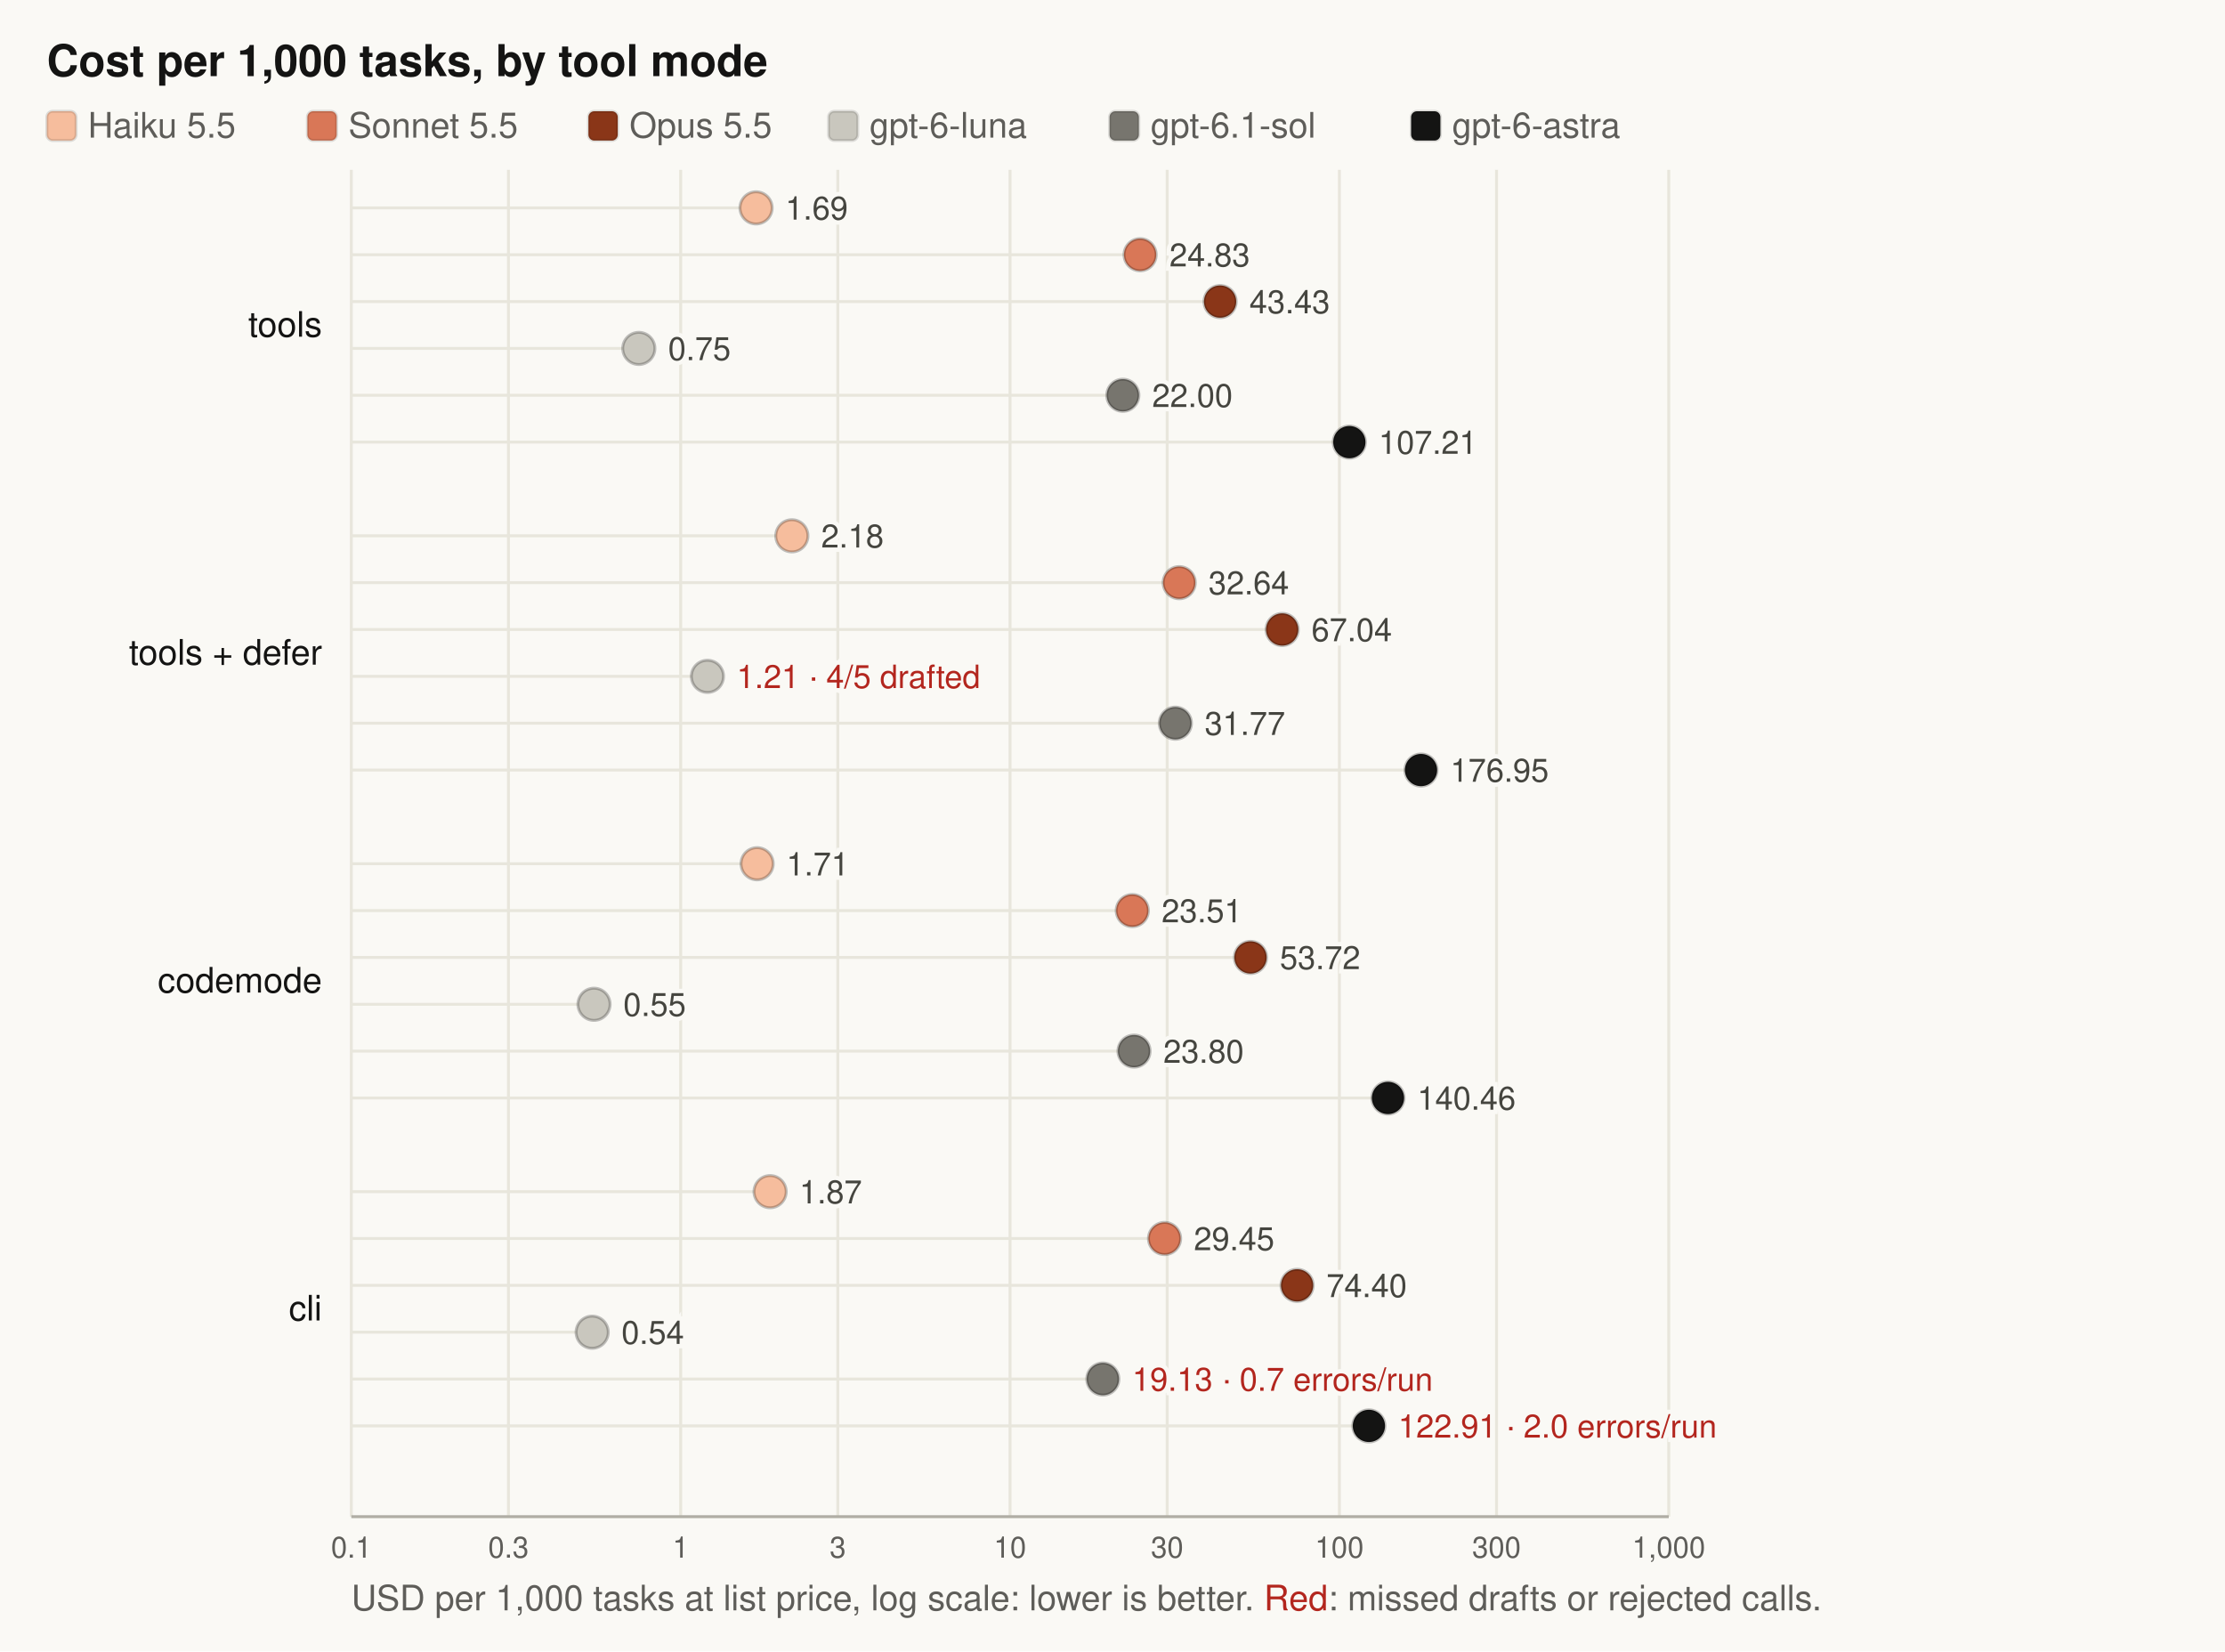
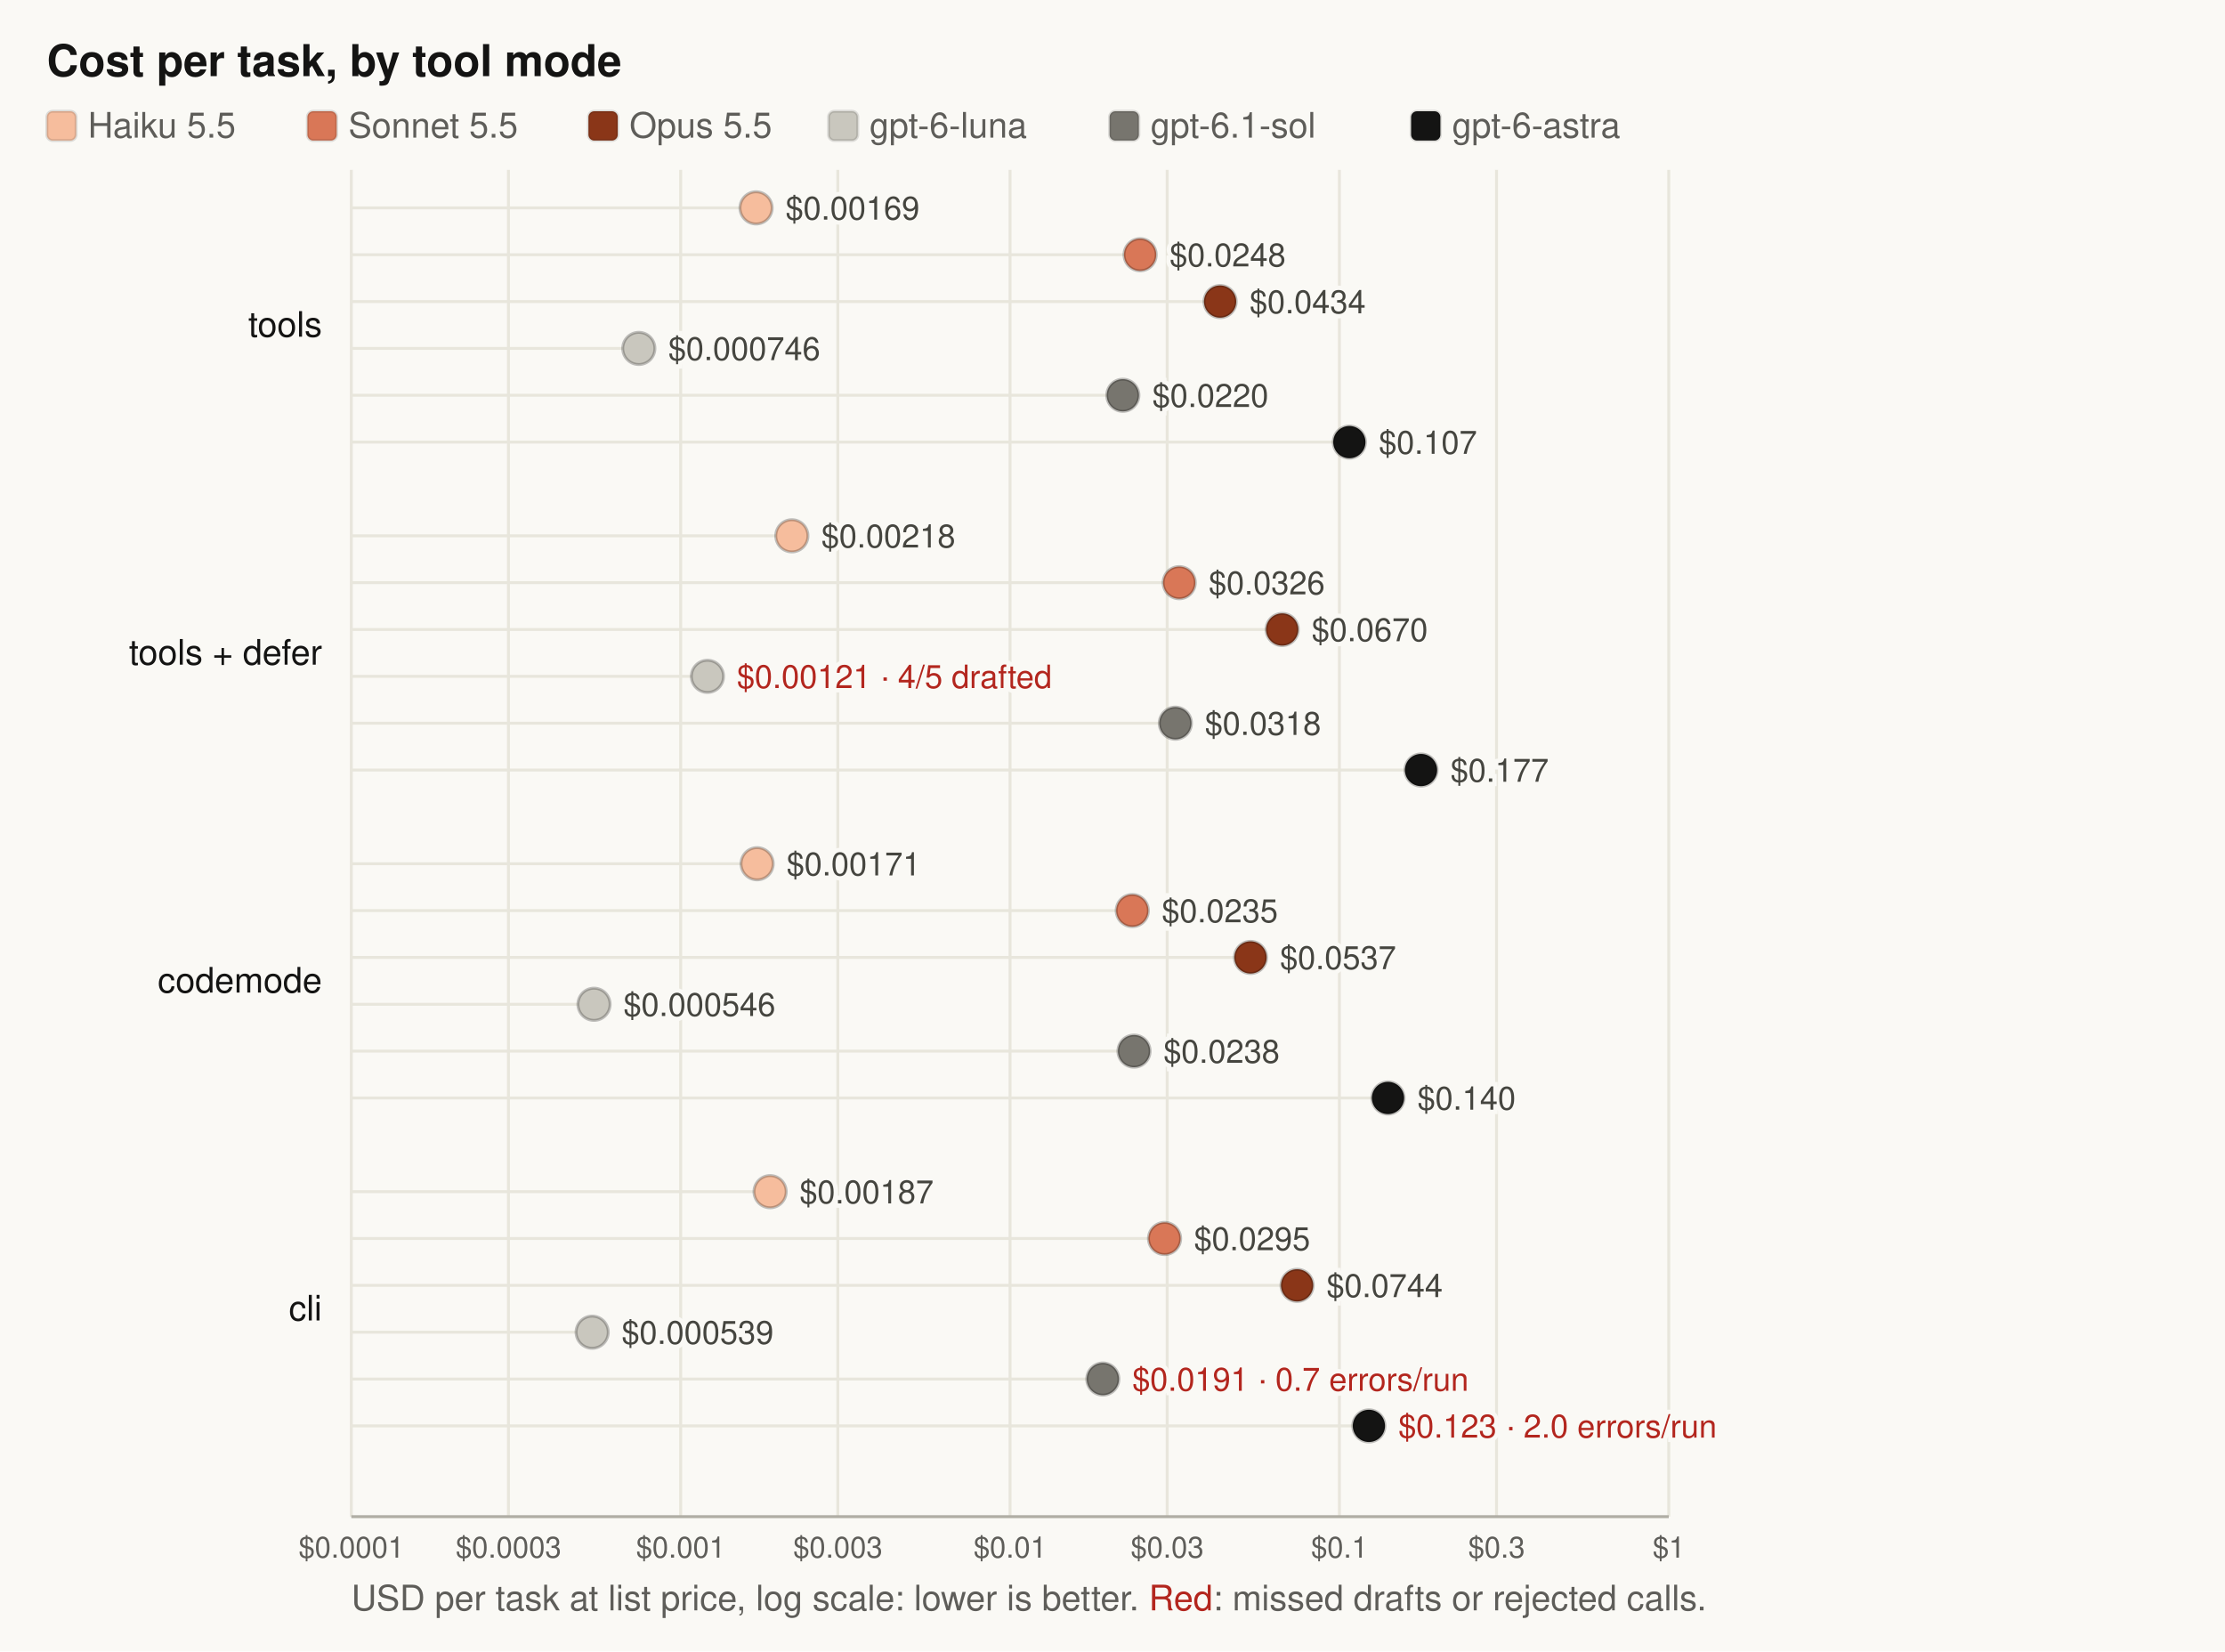
<svg xmlns="http://www.w3.org/2000/svg" width="760" height="564" viewBox="0 0 760 564" font-family="-apple-system, Segoe UI, Helvetica, Arial, sans-serif">
  <rect width="760" height="564" fill="#faf9f5" />
-   <text x="16" y="26" font-size="15" font-weight="600" fill="#141413">Cost per 1,000 tasks, by tool mode</text>
+   <text x="16" y="26" font-size="15" font-weight="600" fill="#141413">Cost per task, by tool mode</text>
  <rect x="16" y="38" width="10" height="10" rx="2" fill="#f6bd9d" stroke="#0000001f" />
  <text x="30" y="47" font-size="12" fill="#5e5d59">Haiku 5.5</text>
  <rect x="105" y="38" width="10" height="10" rx="2" fill="#d97757" stroke="#0000001f" />
  <text x="119" y="47" font-size="12" fill="#5e5d59">Sonnet 5.5</text>
  <rect x="201" y="38" width="10" height="10" rx="2" fill="#8a3618" stroke="#0000001f" />
  <text x="215" y="47" font-size="12" fill="#5e5d59">Opus 5.5</text>
  <rect x="283" y="38" width="10" height="10" rx="2" fill="#c9c7be" stroke="#0000001f" />
  <text x="297" y="47" font-size="12" fill="#5e5d59">gpt-6-luna</text>
  <rect x="379" y="38" width="10" height="10" rx="2" fill="#77756e" stroke="#0000001f" />
  <text x="393" y="47" font-size="12" fill="#5e5d59">gpt-6.1-sol</text>
  <rect x="482" y="38" width="10" height="10" rx="2" fill="#141413" stroke="#0000001f" />
  <text x="496" y="47" font-size="12" fill="#5e5d59">gpt-6-astra</text>
  <line x1="120" y1="58" x2="120" y2="518" stroke="#e8e6dc" />
-   <text x="120" y="532" font-size="10" text-anchor="middle" fill="#5e5d59">0.1</text>
+   <text x="120" y="532" font-size="10" text-anchor="middle" fill="#5e5d59">$0.0001</text>
  <line x1="173.676" y1="58" x2="173.676" y2="518" stroke="#e8e6dc" />
-   <text x="173.676" y="532" font-size="10" text-anchor="middle" fill="#5e5d59">0.3</text>
+   <text x="173.676" y="532" font-size="10" text-anchor="middle" fill="#5e5d59">$0.0003</text>
  <line x1="232.5" y1="58" x2="232.5" y2="518" stroke="#e8e6dc" />
-   <text x="232.5" y="532" font-size="10" text-anchor="middle" fill="#5e5d59">1</text>
+   <text x="232.5" y="532" font-size="10" text-anchor="middle" fill="#5e5d59">$0.001</text>
  <line x1="286.176" y1="58" x2="286.176" y2="518" stroke="#e8e6dc" />
-   <text x="286.176" y="532" font-size="10" text-anchor="middle" fill="#5e5d59">3</text>
+   <text x="286.176" y="532" font-size="10" text-anchor="middle" fill="#5e5d59">$0.003</text>
  <line x1="345" y1="58" x2="345" y2="518" stroke="#e8e6dc" />
-   <text x="345" y="532" font-size="10" text-anchor="middle" fill="#5e5d59">10</text>
+   <text x="345" y="532" font-size="10" text-anchor="middle" fill="#5e5d59">$0.01</text>
  <line x1="398.676" y1="58" x2="398.676" y2="518" stroke="#e8e6dc" />
-   <text x="398.676" y="532" font-size="10" text-anchor="middle" fill="#5e5d59">30</text>
+   <text x="398.676" y="532" font-size="10" text-anchor="middle" fill="#5e5d59">$0.03</text>
  <line x1="457.5" y1="58" x2="457.5" y2="518" stroke="#e8e6dc" />
-   <text x="457.5" y="532" font-size="10" text-anchor="middle" fill="#5e5d59">100</text>
+   <text x="457.5" y="532" font-size="10" text-anchor="middle" fill="#5e5d59">$0.1</text>
  <line x1="511.176" y1="58" x2="511.176" y2="518" stroke="#e8e6dc" />
-   <text x="511.176" y="532" font-size="10" text-anchor="middle" fill="#5e5d59">300</text>
+   <text x="511.176" y="532" font-size="10" text-anchor="middle" fill="#5e5d59">$0.3</text>
  <line x1="570" y1="58" x2="570" y2="518" stroke="#e8e6dc" />
-   <text x="570" y="532" font-size="10" text-anchor="middle" fill="#5e5d59">1,000</text>
+   <text x="570" y="532" font-size="10" text-anchor="middle" fill="#5e5d59">$1</text>
  <line x1="120" y1="518" x2="570" y2="518" stroke="#b0aea5" />
  <text x="110" y="115" font-size="12" text-anchor="end" fill="#141413">tools</text>
  <line x1="120" y1="71" x2="258.252" y2="71" stroke="#e8e6dc" />
  <circle cx="258.252" cy="71" r="5.5" fill="#f6bd9d" stroke="#0000003d" />
-   <text x="268.252" y="75" font-size="11" stroke="#faf9f5" stroke-width="3" paint-order="stroke" fill="#45453f">1.69</text>
+   <text x="268.252" y="75" font-size="11" stroke="#faf9f5" stroke-width="3" paint-order="stroke" fill="#45453f">$0.00169</text>
  <line x1="120" y1="87" x2="389.433" y2="87" stroke="#e8e6dc" />
  <circle cx="389.433" cy="87" r="5.5" fill="#d97757" stroke="#0000003d" />
-   <text x="399.433" y="91" font-size="11" stroke="#faf9f5" stroke-width="3" paint-order="stroke" fill="#45453f">24.83</text>
+   <text x="399.433" y="91" font-size="11" stroke="#faf9f5" stroke-width="3" paint-order="stroke" fill="#45453f">$0.0248</text>
  <line x1="120" y1="103" x2="416.756" y2="103" stroke="#e8e6dc" />
  <circle cx="416.756" cy="103" r="5.5" fill="#8a3618" stroke="#0000003d" />
-   <text x="426.756" y="107" font-size="11" stroke="#faf9f5" stroke-width="3" paint-order="stroke" fill="#45453f">43.43</text>
+   <text x="426.756" y="107" font-size="11" stroke="#faf9f5" stroke-width="3" paint-order="stroke" fill="#45453f">$0.0434</text>
  <line x1="120" y1="119" x2="218.203" y2="119" stroke="#e8e6dc" />
  <circle cx="218.203" cy="119" r="5.5" fill="#c9c7be" stroke="#0000003d" />
-   <text x="228.203" y="123" font-size="11" stroke="#faf9f5" stroke-width="3" paint-order="stroke" fill="#45453f">0.75</text>
+   <text x="228.203" y="123" font-size="11" stroke="#faf9f5" stroke-width="3" paint-order="stroke" fill="#45453f">$0.000746</text>
  <line x1="120" y1="135" x2="383.531" y2="135" stroke="#e8e6dc" />
  <circle cx="383.531" cy="135" r="5.5" fill="#77756e" stroke="#0000003d" />
-   <text x="393.531" y="139" font-size="11" stroke="#faf9f5" stroke-width="3" paint-order="stroke" fill="#45453f">22.00</text>
+   <text x="393.531" y="139" font-size="11" stroke="#faf9f5" stroke-width="3" paint-order="stroke" fill="#45453f">$0.0220</text>
  <line x1="120" y1="151" x2="460.901" y2="151" stroke="#e8e6dc" />
  <circle cx="460.901" cy="151" r="5.5" fill="#141413" stroke="#0000003d" />
-   <text x="470.901" y="155" font-size="11" stroke="#faf9f5" stroke-width="3" paint-order="stroke" fill="#45453f">107.21</text>
+   <text x="470.901" y="155" font-size="11" stroke="#faf9f5" stroke-width="3" paint-order="stroke" fill="#45453f">$0.107</text>
  <text x="110" y="227" font-size="12" text-anchor="end" fill="#141413">tools + defer</text>
  <line x1="120" y1="183" x2="270.479" y2="183" stroke="#e8e6dc" />
  <circle cx="270.479" cy="183" r="5.5" fill="#f6bd9d" stroke="#0000003d" />
-   <text x="280.479" y="187" font-size="11" stroke="#faf9f5" stroke-width="3" paint-order="stroke" fill="#45453f">2.18</text>
+   <text x="280.479" y="187" font-size="11" stroke="#faf9f5" stroke-width="3" paint-order="stroke" fill="#45453f">$0.00218</text>
  <line x1="120" y1="199" x2="402.791" y2="199" stroke="#e8e6dc" />
  <circle cx="402.791" cy="199" r="5.5" fill="#d97757" stroke="#0000003d" />
-   <text x="412.791" y="203" font-size="11" stroke="#faf9f5" stroke-width="3" paint-order="stroke" fill="#45453f">32.64</text>
+   <text x="412.791" y="203" font-size="11" stroke="#faf9f5" stroke-width="3" paint-order="stroke" fill="#45453f">$0.0326</text>
  <line x1="120" y1="215" x2="437.96" y2="215" stroke="#e8e6dc" />
  <circle cx="437.96" cy="215" r="5.5" fill="#8a3618" stroke="#0000003d" />
-   <text x="447.96" y="219" font-size="11" stroke="#faf9f5" stroke-width="3" paint-order="stroke" fill="#45453f">67.04</text>
+   <text x="447.96" y="219" font-size="11" stroke="#faf9f5" stroke-width="3" paint-order="stroke" fill="#45453f">$0.0670</text>
  <line x1="120" y1="231" x2="241.642" y2="231" stroke="#e8e6dc" />
  <circle cx="241.642" cy="231" r="5.5" fill="#c9c7be" stroke="#0000003d" />
-   <text x="251.642" y="235" font-size="11" stroke="#faf9f5" stroke-width="3" paint-order="stroke" fill="#b3261e">1.21 · 4/5 drafted</text>
+   <text x="251.642" y="235" font-size="11" stroke="#faf9f5" stroke-width="3" paint-order="stroke" fill="#b3261e">$0.00121 · 4/5 drafted</text>
  <line x1="120" y1="247" x2="401.476" y2="247" stroke="#e8e6dc" />
  <circle cx="401.476" cy="247" r="5.5" fill="#77756e" stroke="#0000003d" />
-   <text x="411.476" y="251" font-size="11" stroke="#faf9f5" stroke-width="3" paint-order="stroke" fill="#45453f">31.77</text>
+   <text x="411.476" y="251" font-size="11" stroke="#faf9f5" stroke-width="3" paint-order="stroke" fill="#45453f">$0.0318</text>
  <line x1="120" y1="263" x2="485.383" y2="263" stroke="#e8e6dc" />
  <circle cx="485.383" cy="263" r="5.5" fill="#141413" stroke="#0000003d" />
-   <text x="495.383" y="267" font-size="11" stroke="#faf9f5" stroke-width="3" paint-order="stroke" fill="#45453f">176.95</text>
+   <text x="495.383" y="267" font-size="11" stroke="#faf9f5" stroke-width="3" paint-order="stroke" fill="#45453f">$0.177</text>
  <text x="110" y="339" font-size="12" text-anchor="end" fill="#141413">codemode</text>
  <line x1="120" y1="295" x2="258.607" y2="295" stroke="#e8e6dc" />
  <circle cx="258.607" cy="295" r="5.5" fill="#f6bd9d" stroke="#0000003d" />
-   <text x="268.607" y="299" font-size="11" stroke="#faf9f5" stroke-width="3" paint-order="stroke" fill="#45453f">1.71</text>
+   <text x="268.607" y="299" font-size="11" stroke="#faf9f5" stroke-width="3" paint-order="stroke" fill="#45453f">$0.00171</text>
  <line x1="120" y1="311" x2="386.763" y2="311" stroke="#e8e6dc" />
  <circle cx="386.763" cy="311" r="5.5" fill="#d97757" stroke="#0000003d" />
-   <text x="396.763" y="315" font-size="11" stroke="#faf9f5" stroke-width="3" paint-order="stroke" fill="#45453f">23.51</text>
+   <text x="396.763" y="315" font-size="11" stroke="#faf9f5" stroke-width="3" paint-order="stroke" fill="#45453f">$0.0235</text>
  <line x1="120" y1="327" x2="427.144" y2="327" stroke="#e8e6dc" />
  <circle cx="427.144" cy="327" r="5.5" fill="#8a3618" stroke="#0000003d" />
-   <text x="437.144" y="331" font-size="11" stroke="#faf9f5" stroke-width="3" paint-order="stroke" fill="#45453f">53.72</text>
+   <text x="437.144" y="331" font-size="11" stroke="#faf9f5" stroke-width="3" paint-order="stroke" fill="#45453f">$0.0537</text>
  <line x1="120" y1="343" x2="202.898" y2="343" stroke="#e8e6dc" />
  <circle cx="202.898" cy="343" r="5.5" fill="#c9c7be" stroke="#0000003d" />
-   <text x="212.898" y="347" font-size="11" stroke="#faf9f5" stroke-width="3" paint-order="stroke" fill="#45453f">0.55</text>
+   <text x="212.898" y="347" font-size="11" stroke="#faf9f5" stroke-width="3" paint-order="stroke" fill="#45453f">$0.000546</text>
  <line x1="120" y1="359" x2="387.355" y2="359" stroke="#e8e6dc" />
  <circle cx="387.355" cy="359" r="5.5" fill="#77756e" stroke="#0000003d" />
-   <text x="397.355" y="363" font-size="11" stroke="#faf9f5" stroke-width="3" paint-order="stroke" fill="#45453f">23.80</text>
+   <text x="397.355" y="363" font-size="11" stroke="#faf9f5" stroke-width="3" paint-order="stroke" fill="#45453f">$0.0238</text>
  <line x1="120" y1="375" x2="474.099" y2="375" stroke="#e8e6dc" />
  <circle cx="474.099" cy="375" r="5.5" fill="#141413" stroke="#0000003d" />
-   <text x="484.099" y="379" font-size="11" stroke="#faf9f5" stroke-width="3" paint-order="stroke" fill="#45453f">140.46</text>
+   <text x="484.099" y="379" font-size="11" stroke="#faf9f5" stroke-width="3" paint-order="stroke" fill="#45453f">$0.140</text>
  <text x="110" y="451" font-size="12" text-anchor="end" fill="#141413">cli</text>
  <line x1="120" y1="407" x2="263.048" y2="407" stroke="#e8e6dc" />
  <circle cx="263.048" cy="407" r="5.5" fill="#f6bd9d" stroke="#0000003d" />
-   <text x="273.048" y="411" font-size="11" stroke="#faf9f5" stroke-width="3" paint-order="stroke" fill="#45453f">1.87</text>
+   <text x="273.048" y="411" font-size="11" stroke="#faf9f5" stroke-width="3" paint-order="stroke" fill="#45453f">$0.00187</text>
  <line x1="120" y1="423" x2="397.78" y2="423" stroke="#e8e6dc" />
  <circle cx="397.78" cy="423" r="5.5" fill="#d97757" stroke="#0000003d" />
-   <text x="407.78" y="427" font-size="11" stroke="#faf9f5" stroke-width="3" paint-order="stroke" fill="#45453f">29.45</text>
+   <text x="407.78" y="427" font-size="11" stroke="#faf9f5" stroke-width="3" paint-order="stroke" fill="#45453f">$0.0295</text>
  <line x1="120" y1="439" x2="443.051" y2="439" stroke="#e8e6dc" />
  <circle cx="443.051" cy="439" r="5.5" fill="#8a3618" stroke="#0000003d" />
-   <text x="453.051" y="443" font-size="11" stroke="#faf9f5" stroke-width="3" paint-order="stroke" fill="#45453f">74.40</text>
+   <text x="453.051" y="443" font-size="11" stroke="#faf9f5" stroke-width="3" paint-order="stroke" fill="#45453f">$0.0744</text>
  <line x1="120" y1="455" x2="202.271" y2="455" stroke="#e8e6dc" />
  <circle cx="202.271" cy="455" r="5.5" fill="#c9c7be" stroke="#0000003d" />
-   <text x="212.271" y="459" font-size="11" stroke="#faf9f5" stroke-width="3" paint-order="stroke" fill="#45453f">0.54</text>
+   <text x="212.271" y="459" font-size="11" stroke="#faf9f5" stroke-width="3" paint-order="stroke" fill="#45453f">$0.000539</text>
  <line x1="120" y1="471" x2="376.701" y2="471" stroke="#e8e6dc" />
  <circle cx="376.701" cy="471" r="5.5" fill="#77756e" stroke="#0000003d" />
-   <text x="386.701" y="475" font-size="11" stroke="#faf9f5" stroke-width="3" paint-order="stroke" fill="#b3261e">19.13 · 0.7 errors/run</text>
+   <text x="386.701" y="475" font-size="11" stroke="#faf9f5" stroke-width="3" paint-order="stroke" fill="#b3261e">$0.0191 · 0.7 errors/run</text>
  <line x1="120" y1="487" x2="467.578" y2="487" stroke="#e8e6dc" />
  <circle cx="467.578" cy="487" r="5.5" fill="#141413" stroke="#0000003d" />
-   <text x="477.578" y="491" font-size="11" stroke="#faf9f5" stroke-width="3" paint-order="stroke" fill="#b3261e">122.91 · 2.0 errors/run</text>
-   <text x="120" y="550" font-size="12" fill="#5e5d59">USD per 1,000 tasks at list price, log scale: lower is better. <tspan fill="#b3261e">Red</tspan>: missed drafts or rejected calls.</text>
+   <text x="477.578" y="491" font-size="11" stroke="#faf9f5" stroke-width="3" paint-order="stroke" fill="#b3261e">$0.123 · 2.0 errors/run</text>
+   <text x="120" y="550" font-size="12" fill="#5e5d59">USD per task at list price, log scale: lower is better. <tspan fill="#b3261e">Red</tspan>: missed drafts or rejected calls.</text>
</svg>
